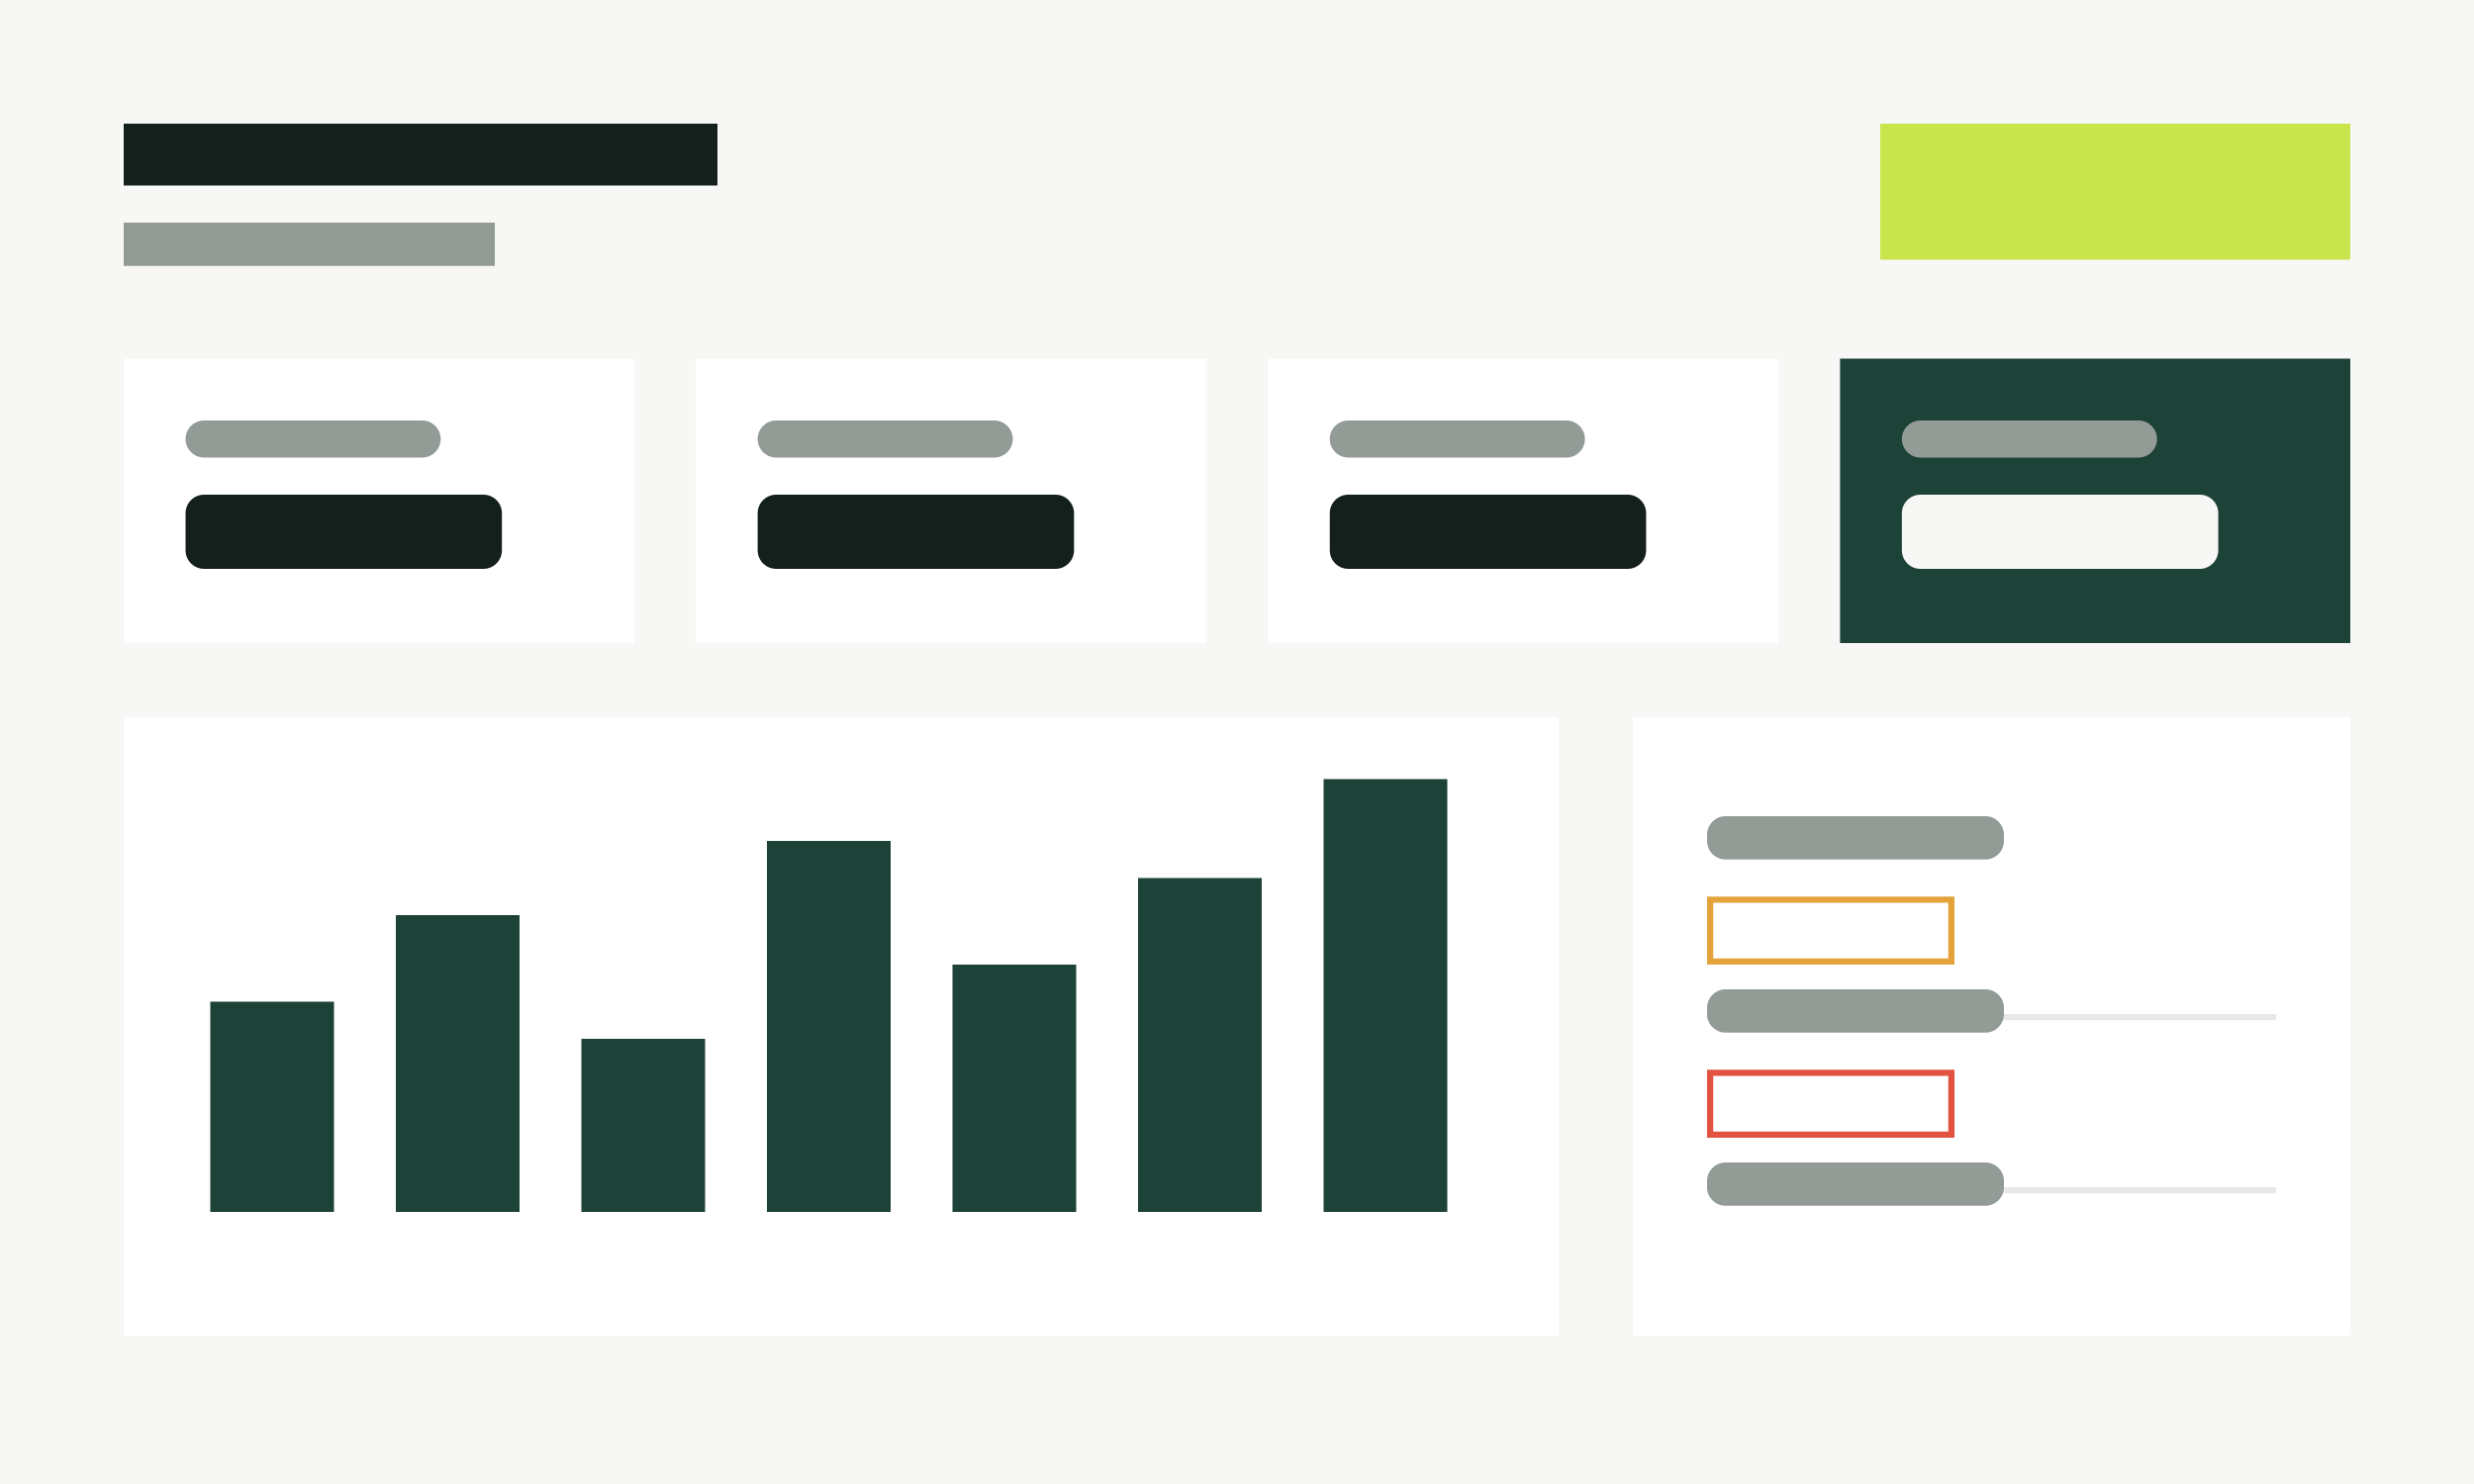
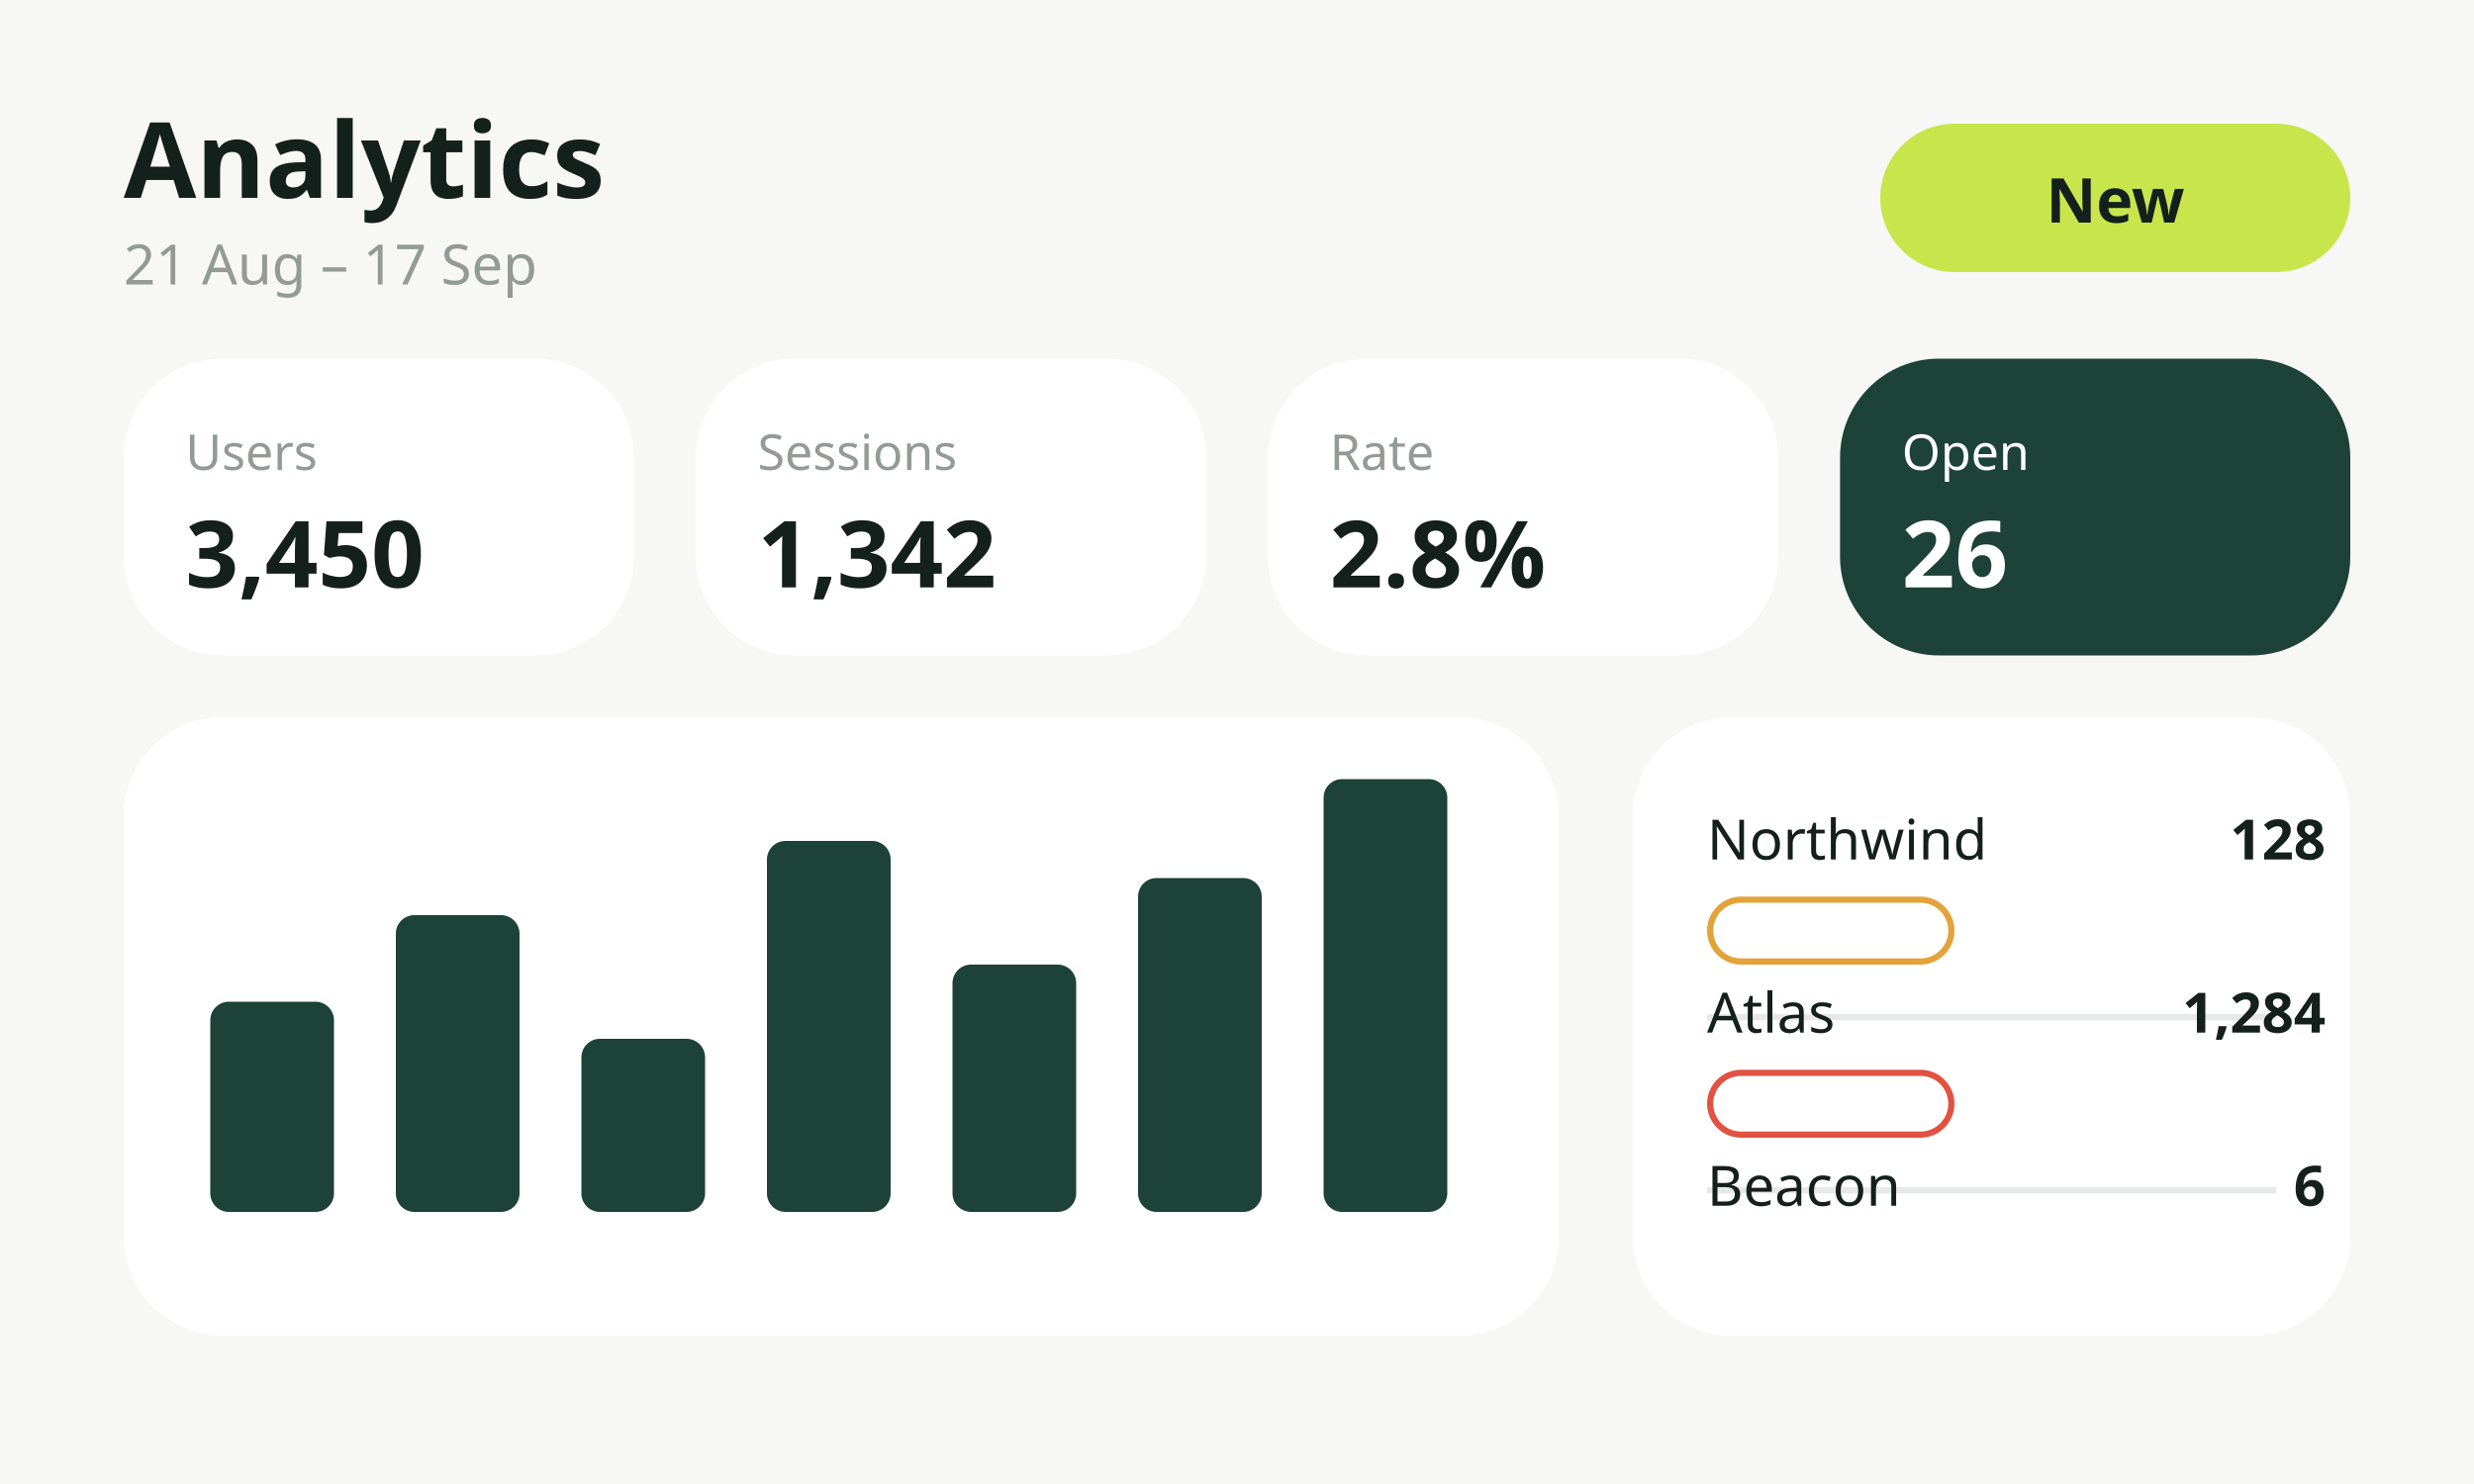
<svg xmlns="http://www.w3.org/2000/svg" viewBox="0 0 400 240" width="400" height="240" role="img" aria-label="Preview">
  <rect x="0" y="0" width="400" height="240" rx="0" fill="#F7F7F5" />
-   <rect x="20" y="20" width="96" height="10" rx="0" fill="#14201B" />
-   <rect x="20" y="36" width="60" height="7" rx="0" fill="#929B96" />
-   <rect x="304" y="20" width="76" height="22" rx="0" fill="#C8E64C" />
-   <rect x="20" y="58" width="82.5" height="46" rx="0" fill="#FFFFFF" />
-   <rect x="30" y="68" width="41.25" height="6" rx="3" fill="#929B96" />
-   <rect x="30" y="80" width="51.15" height="12" rx="3" fill="#14201B" />
-   <rect x="112.5" y="58" width="82.5" height="46" rx="0" fill="#FFFFFF" />
-   <rect x="122.5" y="68" width="41.25" height="6" rx="3" fill="#929B96" />
-   <rect x="122.5" y="80" width="51.15" height="12" rx="3" fill="#14201B" />
-   <rect x="205" y="58" width="82.5" height="46" rx="0" fill="#FFFFFF" />
-   <rect x="215" y="68" width="41.25" height="6" rx="3" fill="#929B96" />
-   <rect x="215" y="80" width="51.15" height="12" rx="3" fill="#14201B" />
-   <rect x="297.5" y="58" width="82.5" height="46" rx="0" fill="#1D4237" />
-   <rect x="307.5" y="68" width="41.25" height="6" rx="3" fill="#929B96" />
-   <rect x="307.5" y="80" width="51.15" height="12" rx="3" fill="#F7F7F5" />
-   <rect x="20" y="116" width="232" height="100" rx="0" fill="#FFFFFF" />
-   <rect x="34" y="162" width="20" height="34" rx="0" fill="#1D4237" />
-   <rect x="64" y="148" width="20" height="48" rx="0" fill="#1D4237" />
-   <rect x="94" y="168" width="20" height="28" rx="0" fill="#1D4237" />
-   <rect x="124" y="136" width="20" height="60" rx="0" fill="#1D4237" />
-   <rect x="154" y="156" width="20" height="40" rx="0" fill="#1D4237" />
-   <rect x="184" y="142" width="20" height="54" rx="0" fill="#1D4237" />
-   <rect x="214" y="126" width="20" height="70" rx="0" fill="#1D4237" />
-   <rect x="264" y="116" width="116" height="100" rx="0" fill="#FFFFFF" />
-   <rect x="276" y="132" width="48" height="7" rx="3" fill="#929B96" />
-   <rect x="276.5" y="145.5" width="39" height="10" rx="0" fill="none" stroke="#E3A33A" stroke-width="1" />
+   <text x="20" y="32" fill="#14201B" font-size="17" font-family="sans-serif" font-weight="700" text-anchor="start">Analytics</text>
+   <text x="20" y="46" fill="#929B96" font-size="9" font-family="sans-serif" font-weight="400" text-anchor="start">21 Aug – 17 Sep</text>
+   <rect x="304" y="20" width="76" height="24" rx="12" fill="#C8E64C" />
+   <text x="342" y="36" fill="#14201B" font-size="10" font-family="sans-serif" font-weight="600" text-anchor="middle">New</text>
+   <rect x="20" y="58" width="82.5" height="48" rx="16" fill="#FFFFFF" />
+   <text x="30" y="76" fill="#929B96" font-size="8" font-family="sans-serif" font-weight="400" text-anchor="start">Users</text>
+   <text x="30" y="95" fill="#14201B" font-size="15" font-family="sans-serif" font-weight="700" text-anchor="start">3,450</text>
+   <rect x="112.5" y="58" width="82.5" height="48" rx="16" fill="#FFFFFF" />
+   <text x="122.5" y="76" fill="#929B96" font-size="8" font-family="sans-serif" font-weight="400" text-anchor="start">Sessions</text>
+   <text x="122.5" y="95" fill="#14201B" font-size="15" font-family="sans-serif" font-weight="700" text-anchor="start">1,342</text>
+   <rect x="205" y="58" width="82.5" height="48" rx="16" fill="#FFFFFF" />
+   <text x="215" y="76" fill="#929B96" font-size="8" font-family="sans-serif" font-weight="400" text-anchor="start">Rate</text>
+   <text x="215" y="95" fill="#14201B" font-size="15" font-family="sans-serif" font-weight="700" text-anchor="start">2.8%</text>
+   <rect x="297.5" y="58" width="82.5" height="48" rx="16" fill="#1D4237" />
+   <text x="307.5" y="76" fill="#FFFFFF" font-size="8" font-family="sans-serif" font-weight="400" text-anchor="start">Open</text>
+   <text x="307.5" y="95" fill="#FFFFFF" font-size="15" font-family="sans-serif" font-weight="700" text-anchor="start">26</text>
+   <rect x="20" y="116" width="232" height="100" rx="16" fill="#FFFFFF" />
+   <rect x="34" y="162" width="20" height="34" rx="3" fill="#1D4237" />
+   <rect x="64" y="148" width="20" height="48" rx="3" fill="#1D4237" />
+   <rect x="94" y="168" width="20" height="28" rx="3" fill="#1D4237" />
+   <rect x="124" y="136" width="20" height="60" rx="3" fill="#1D4237" />
+   <rect x="154" y="156" width="20" height="40" rx="3" fill="#1D4237" />
+   <rect x="184" y="142" width="20" height="54" rx="3" fill="#1D4237" />
+   <rect x="214" y="126" width="20" height="70" rx="3" fill="#1D4237" />
+   <rect x="264" y="116" width="116" height="100" rx="16" fill="#FFFFFF" />
+   <text x="276" y="139" fill="#14201B" font-size="9" font-family="sans-serif" font-weight="400" text-anchor="start">Northwind</text>
+   <text x="376" y="139" fill="#14201B" font-size="9" font-family="sans-serif" font-weight="600" text-anchor="end">128</text>
+   <rect x="276.5" y="145.5" width="39" height="10" rx="5" fill="none" stroke="#E3A33A" stroke-width="1" />
  <rect x="276" y="164" width="92" height="1" rx="0" fill="#E6E9E7" />
-   <rect x="276" y="160" width="48" height="7" rx="3" fill="#929B96" />
-   <rect x="276.5" y="173.5" width="39" height="10" rx="0" fill="none" stroke="#E15241" stroke-width="1" />
+   <text x="276" y="167" fill="#14201B" font-size="9" font-family="sans-serif" font-weight="400" text-anchor="start">Atlas</text>
+   <text x="376" y="167" fill="#14201B" font-size="9" font-family="sans-serif" font-weight="600" text-anchor="end">1,284</text>
+   <rect x="276.5" y="173.5" width="39" height="10" rx="5" fill="none" stroke="#E15241" stroke-width="1" />
  <rect x="276" y="192" width="92" height="1" rx="0" fill="#E6E9E7" />
-   <rect x="276" y="188" width="48" height="7" rx="3" fill="#929B96" />
+   <text x="276" y="195" fill="#14201B" font-size="9" font-family="sans-serif" font-weight="400" text-anchor="start">Beacon</text>
+   <text x="376" y="195" fill="#14201B" font-size="9" font-family="sans-serif" font-weight="600" text-anchor="end">6</text>
</svg>
